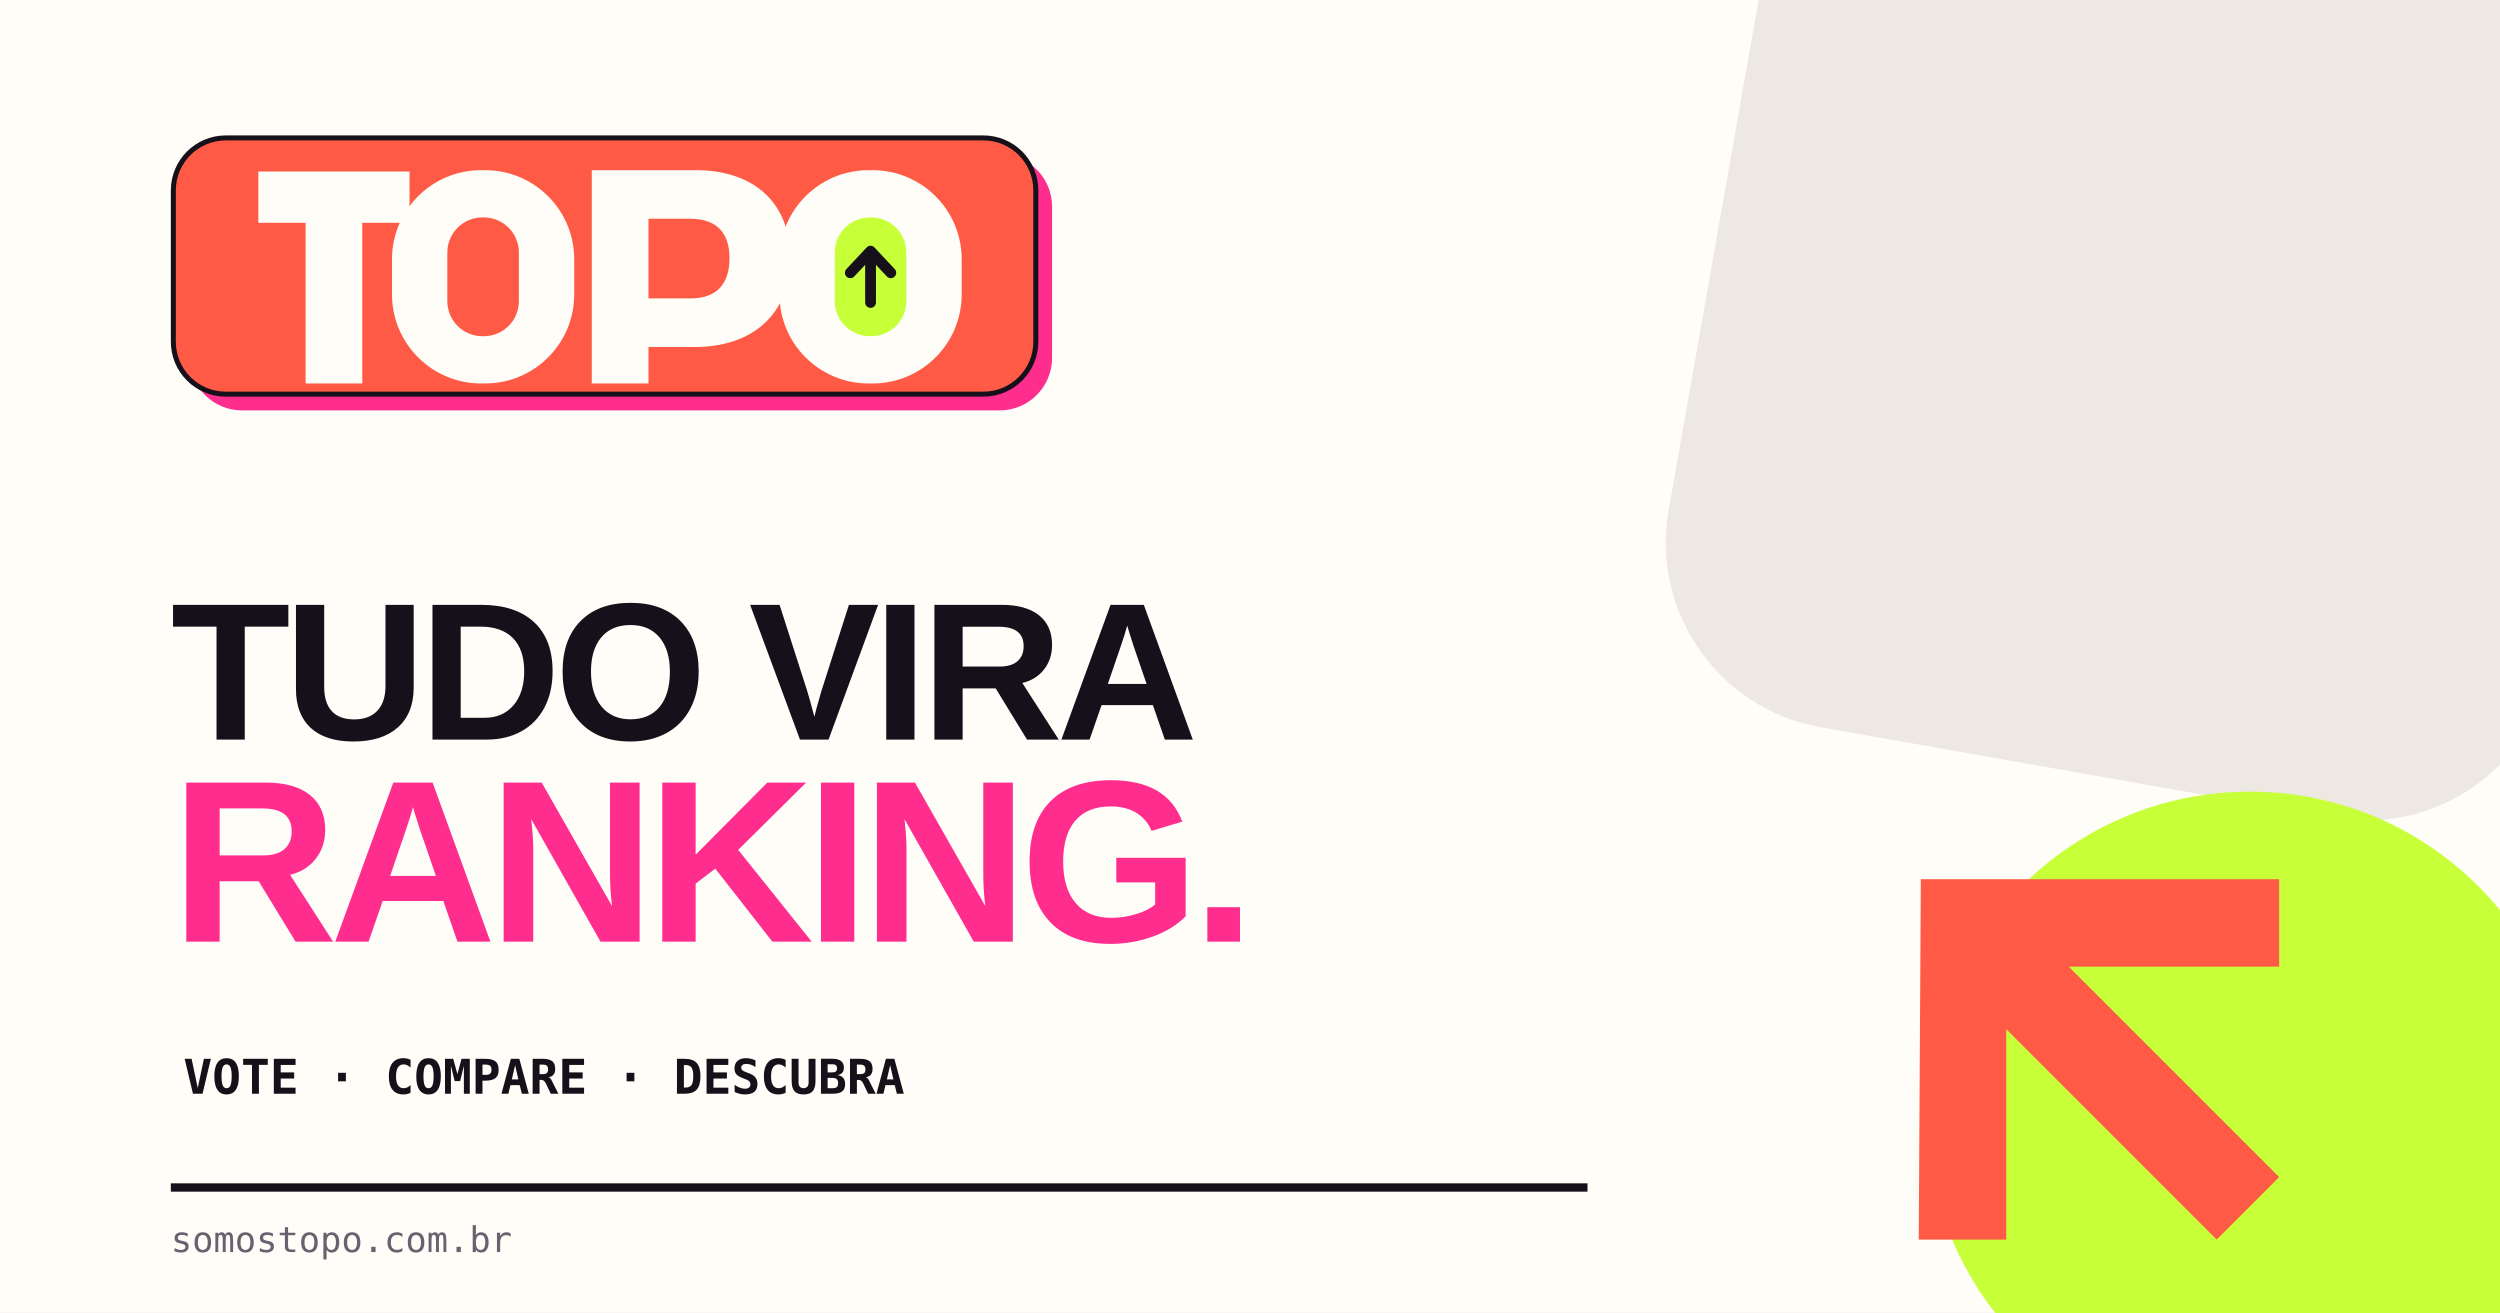
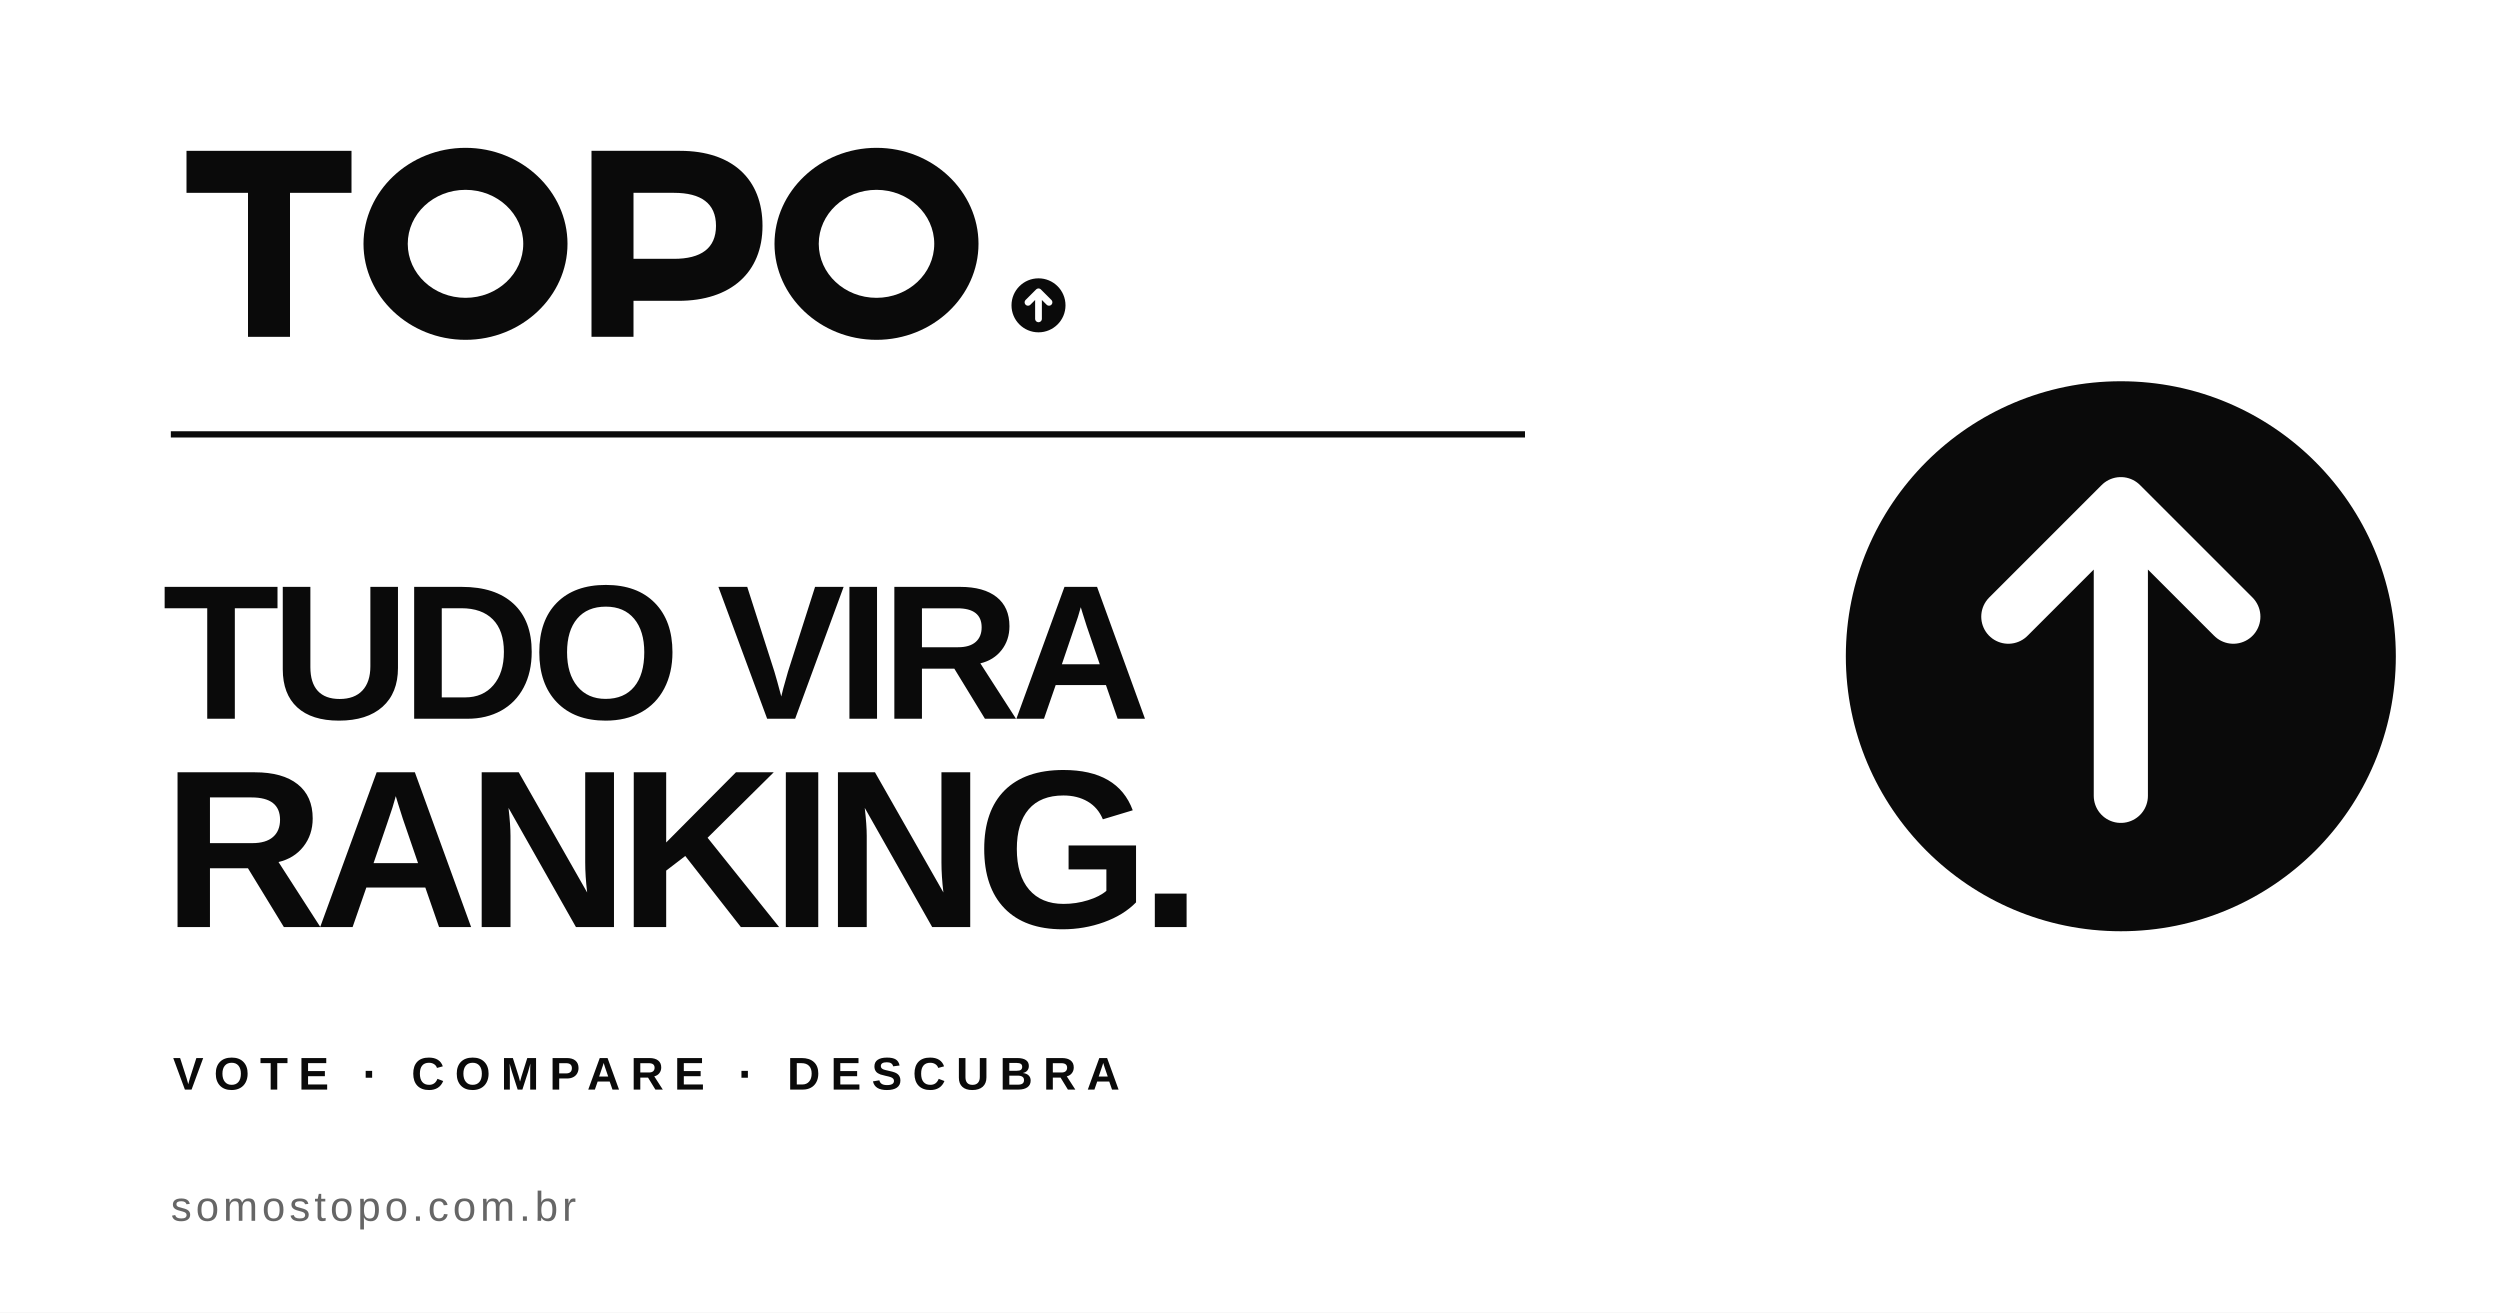
- <svg xmlns="http://www.w3.org/2000/svg" width="1200" height="630" viewBox="0 0 1200 630" role="img" aria-labelledby="title">
-   <rect width="1200" height="630" fill="#fffdf8" />
-   <rect x="860" y="-90" width="430" height="430" rx="90" fill="#eee8e2" transform="rotate(10 860 -90)" />
-   <circle cx="1080" cy="535" r="155" fill="#c7ff38" />
-   <path d="M922 422h172v42H993l101 101-30 30-101-101v101h-42z" fill="#ff5a45" />
-   <g transform="translate(82 65) scale(.6)">
-     <rect x="15" y="15" width="690" height="205" rx="42" fill="#ff2d8d" />
-     <rect x="2" y="2" width="690" height="205" rx="42" fill="#ff5a45" stroke="#151019" stroke-width="4" />
-     <g transform="translate(70 17) scale(1.08)">
-       <path d="M0 11h112v38H77v119H35V49H0z" fill="#fffdf8" />
-       <rect x="99" y="10" width="135" height="158" rx="66" fill="#fffdf8" />
-       <rect x="140" y="45" width="53" height="88" rx="26" fill="#ff5a45" />
-       <path fill-rule="evenodd" d="M247 10h77c44 0 70 25 70 65 0 41-27 66-71 66h-34v27h-42zm42 36v59h31c19 0 29-10 29-30 0-19-10-29-29-29z" fill="#fffdf8" />
-       <rect x="386" y="10" width="135" height="158" rx="66" fill="#fffdf8" />
-       <rect x="427" y="45" width="53" height="88" rx="26" fill="#c7ff38" />
-       <path d="M453.5 108V70m0 0-15 16m15-16 15 16" fill="none" stroke="#151019" stroke-width="8" stroke-linecap="round" stroke-linejoin="round" />
+ <svg xmlns="http://www.w3.org/2000/svg" width="1200" height="630" viewBox="0 0 1200 630" role="img" aria-labelledby="title desc">
+   <rect width="1200" height="630" fill="#fff" />
+   <g transform="translate(78 58) scale(.72)">
+     <g fill="#0a0a0a">
+       <path d="M16 20h110v28H85v96H57V48H16z" />
+       <path fill-rule="evenodd" d="M202 18c-37.6 0-68 29.1-68 64s30.4 64 68 64 68-29.1 68-64-30.4-64-68-64Zm0 28c21.3 0 38.5 16.1 38.5 36S223.3 118 202 118s-38.5-16.1-38.5-36S180.7 46 202 46Z" />
+       <path fill-rule="evenodd" d="M286 20h59c35 0 55 19 55 50s-21 50-56 50h-30v24h-28V20Zm28 28v44h27c18 0 28-7 28-22s-10-22-28-22h-27Z" />
+       <path fill-rule="evenodd" d="M476 18c-37.6 0-68 29.1-68 64s30.4 64 68 64 68-29.1 68-64-30.4-64-68-64Zm0 28c21.3 0 38.5 16.1 38.5 36S497.3 118 476 118s-38.5-16.1-38.5-36S454.7 46 476 46Z" />
+       <circle cx="584" cy="123" r="18" />
    </g>
+     <path d="M584 132v-18m0 0-7 7m7-7 7 7" fill="none" stroke="#fff" stroke-width="4.5" stroke-linecap="round" stroke-linejoin="round" />
  </g>
-   <text x="82" y="355" fill="#151019" font-family="Impact, Arial Black, Arial, sans-serif" font-size="94" font-weight="900" letter-spacing="-3">TUDO VIRA</text>
-   <text x="82" y="452" fill="#ff2d8d" font-family="Impact, Arial Black, Arial, sans-serif" font-size="111" font-weight="900" letter-spacing="-4">RANKING.</text>
-   <text x="88" y="525" fill="#151019" font-family="DejaVu Sans Mono, monospace" font-size="23" font-weight="700">VOTE · COMPARE · DESCUBRA</text>
-   <rect x="82" y="568" width="680" height="4" fill="#151019" />
-   <text x="82" y="601" fill="#68616f" font-family="DejaVu Sans Mono, monospace" font-size="17">somostopo.com.br</text>
+   <rect x="82" y="207" width="650" height="3" fill="#0a0a0a" />
+   <text x="78" y="345" fill="#0a0a0a" font-family="Arial Black, Arial, Helvetica, sans-serif" font-size="92" font-weight="900" letter-spacing="-4">TUDO VIRA</text>
+   <text x="78" y="445" fill="#0a0a0a" font-family="Arial Black, Arial, Helvetica, sans-serif" font-size="108" font-weight="900" letter-spacing="-5">RANKING.</text>
+   <text x="83" y="523" fill="#0a0a0a" font-family="Arial, Helvetica, sans-serif" font-size="22" font-weight="700" letter-spacing="5">VOTE  ·  COMPARE  ·  DESCUBRA</text>
+   <text x="82" y="586" fill="#666" font-family="Arial, Helvetica, sans-serif" font-size="20" letter-spacing="2">somostopo.com.br</text>
+   <circle cx="1018" cy="315" r="132" fill="#0a0a0a" />
+   <path d="M1018 382V242m0 0-54 54m54-54 54 54" fill="none" stroke="#fff" stroke-width="26" stroke-linecap="round" stroke-linejoin="round" />
</svg>
